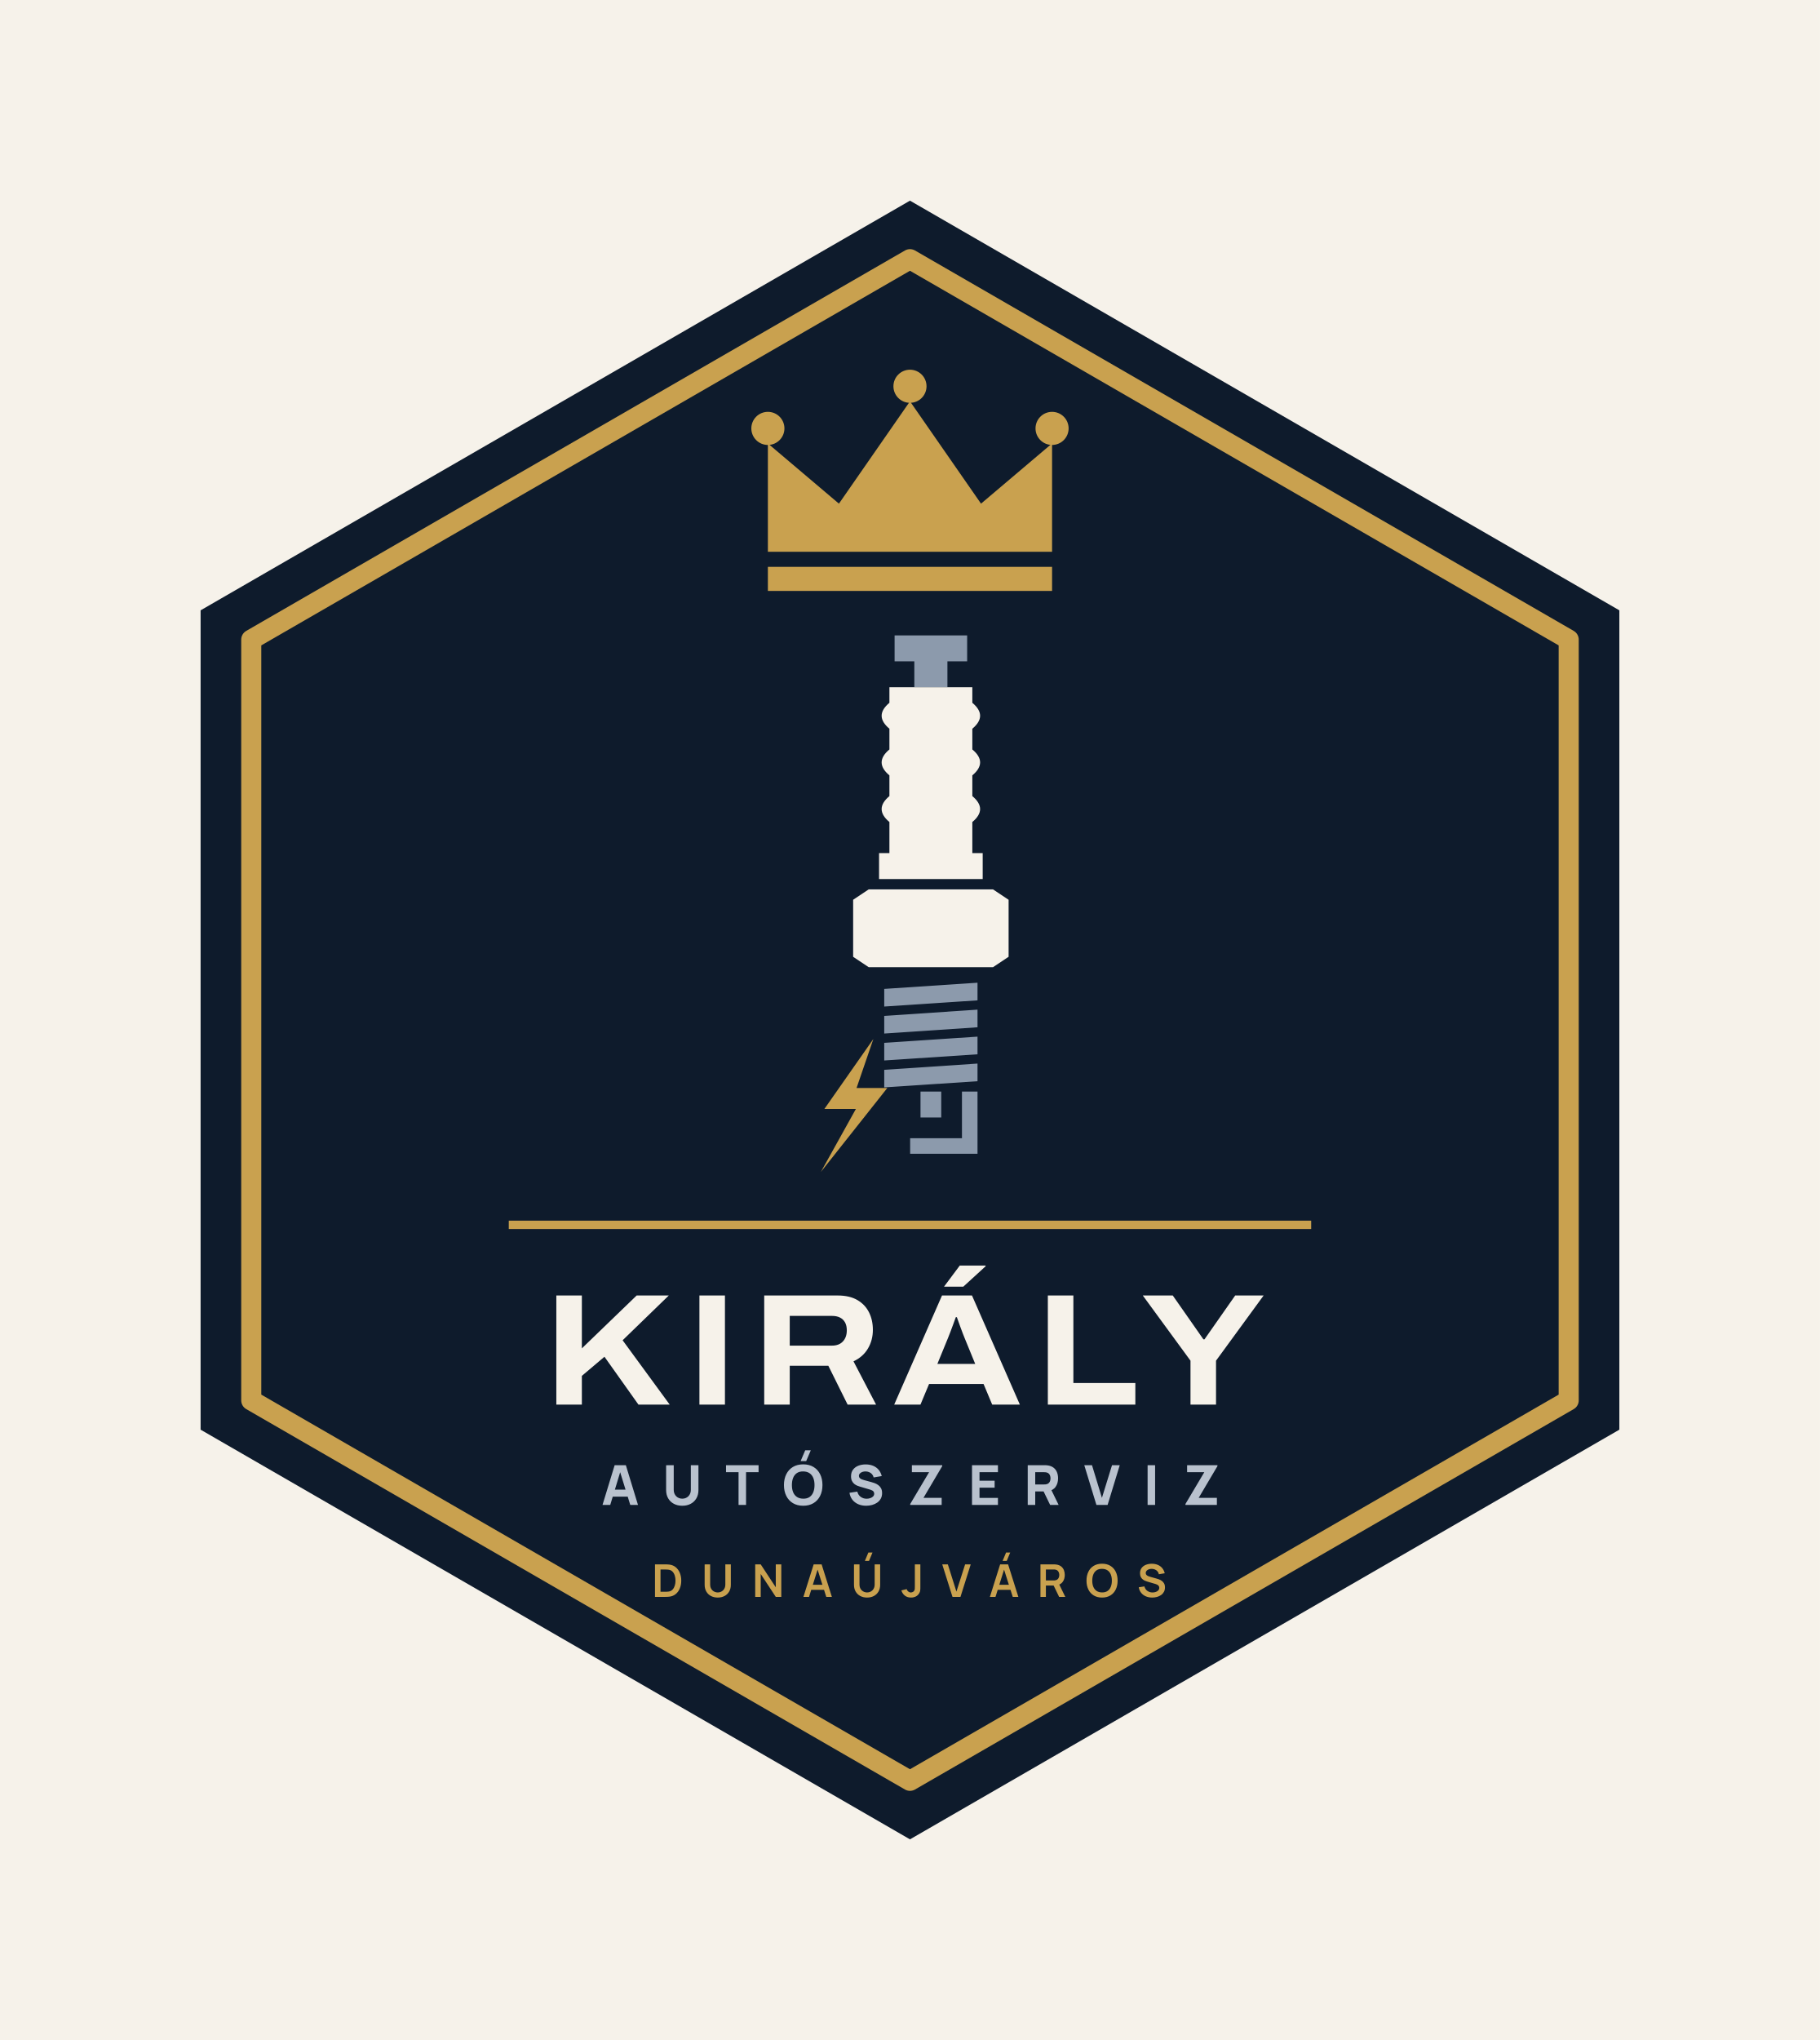
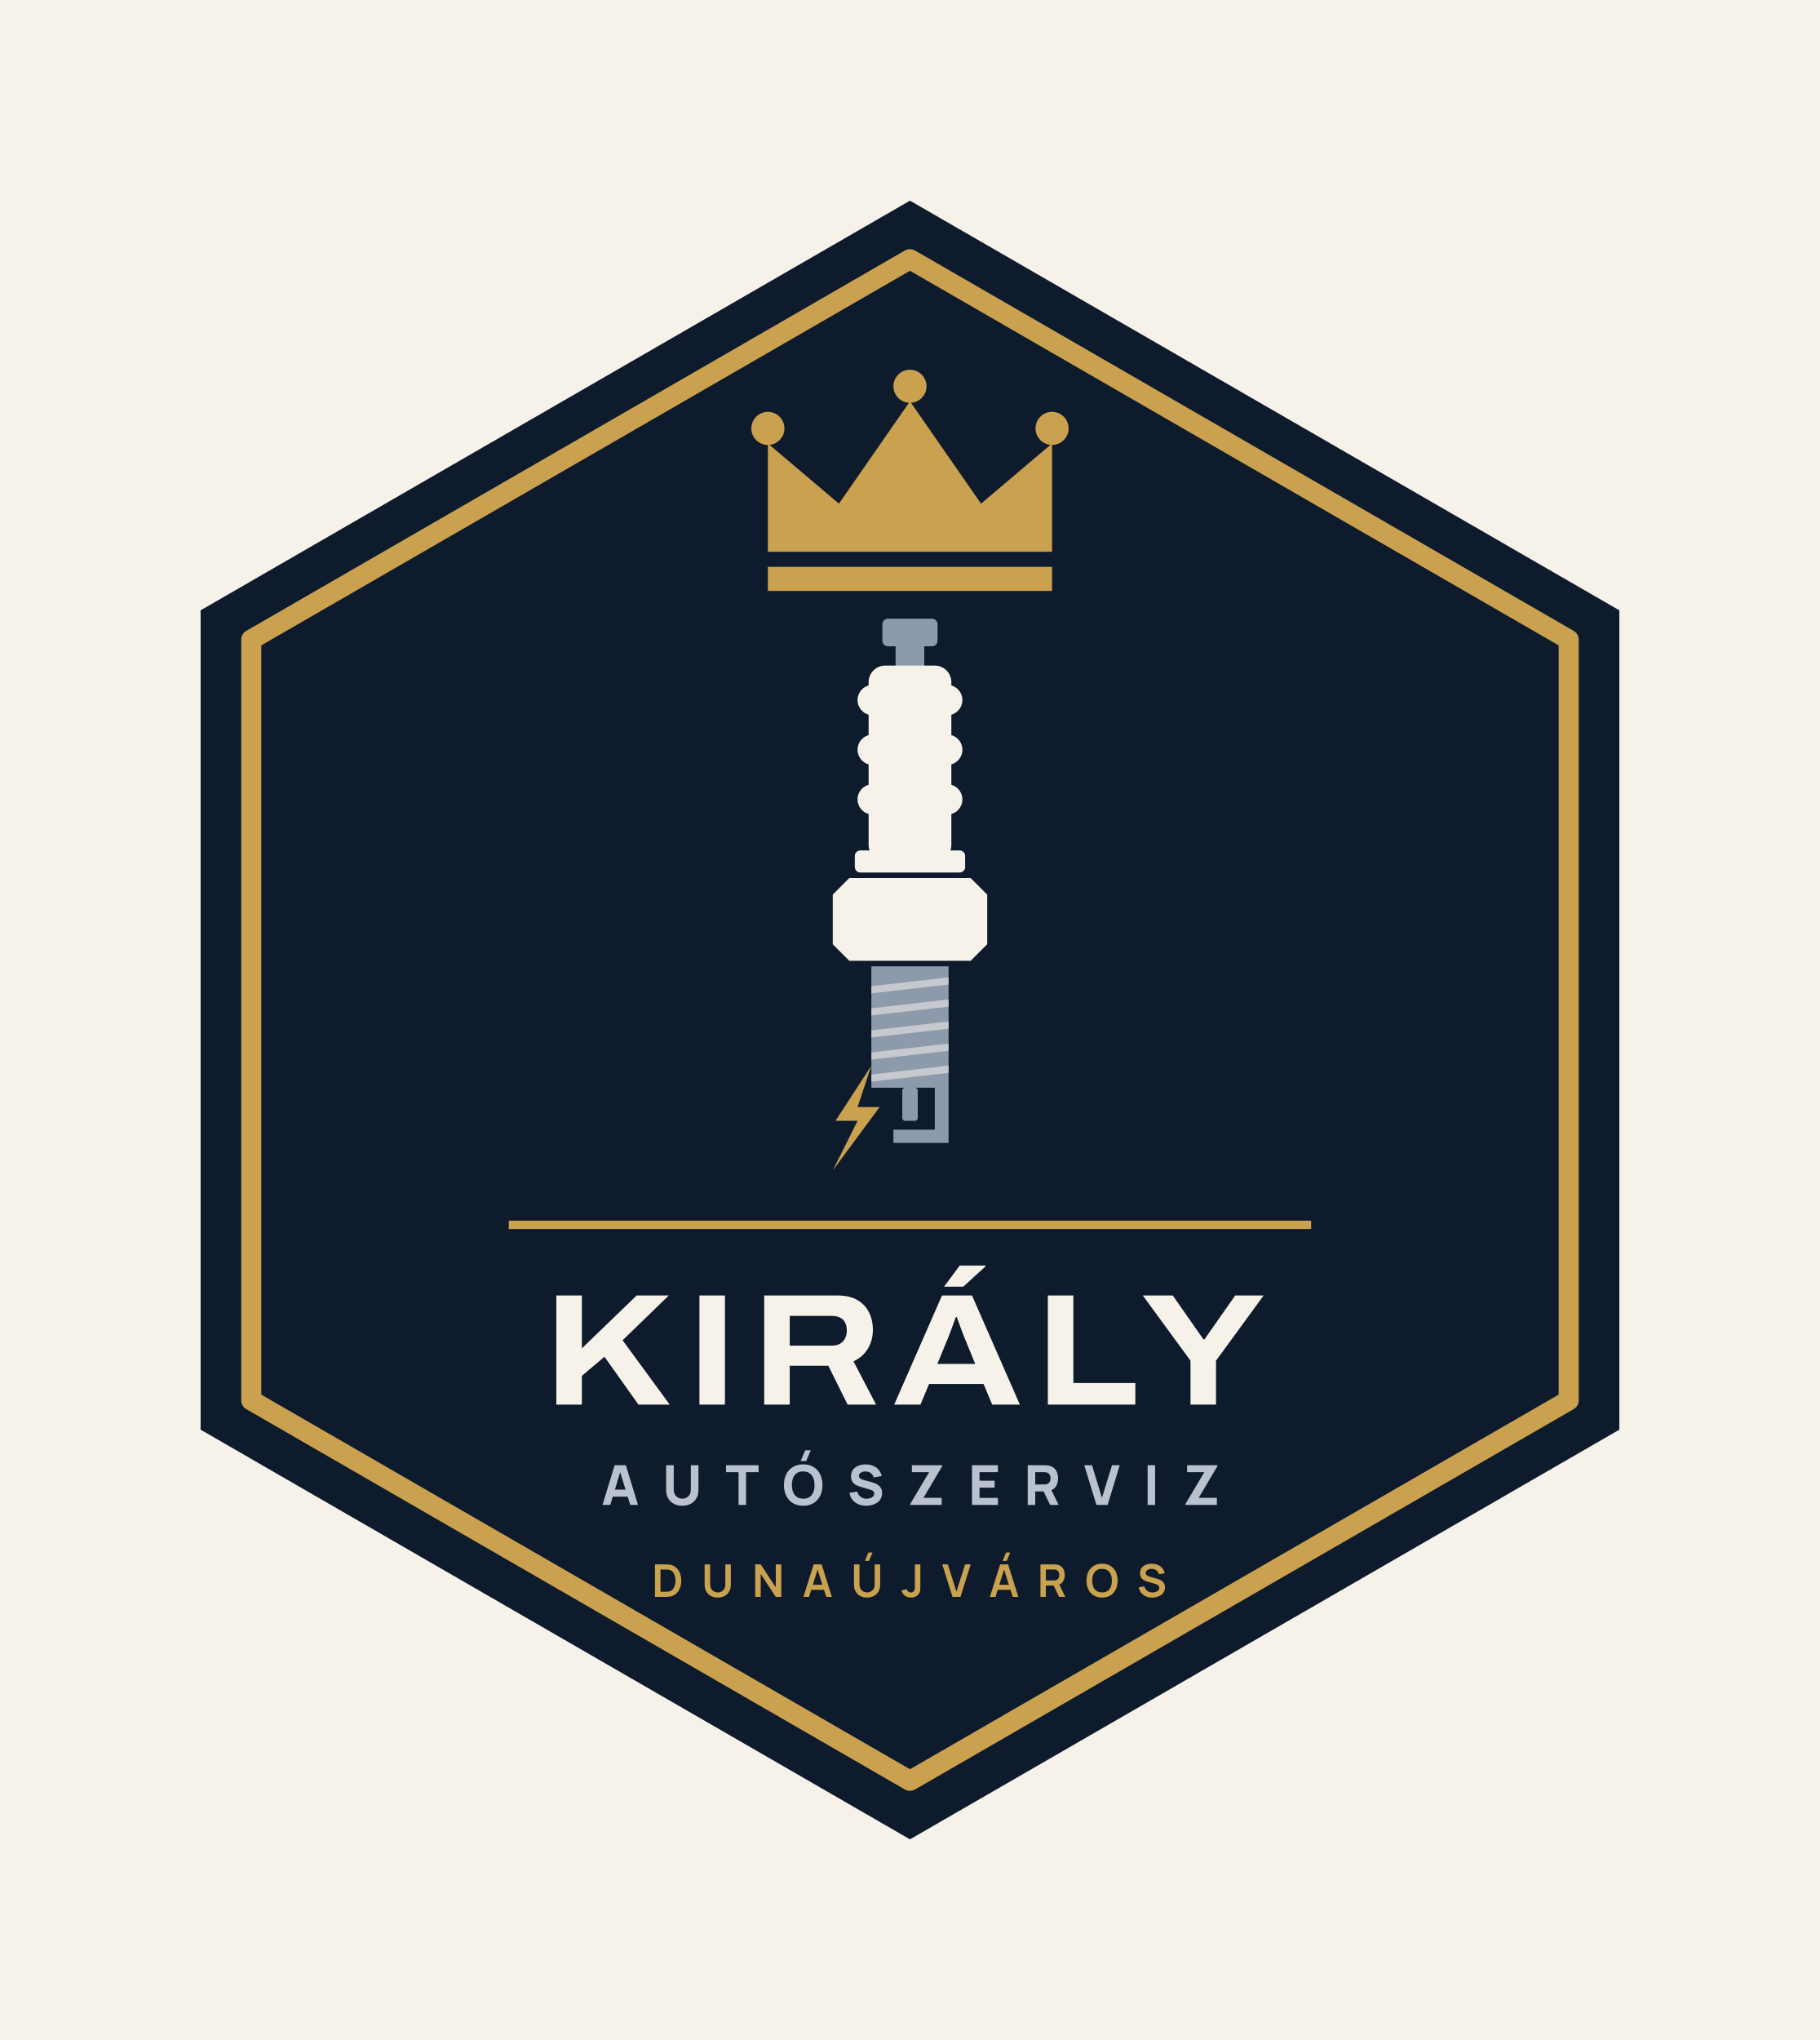
<svg xmlns="http://www.w3.org/2000/svg" viewBox="-8.87 -22 217.74 244" width="870.96" height="976">
  <rect x="-8.87" y="-22" width="217.74" height="244" fill="#F6F2EA" />
  <path d="M100 2 L184.87 51 L184.87 149 L100 198 L15.13 149 L15.13 51Z" fill="#0E1B2C" />
  <path d="M100 9 L178.81 54.5 L178.81 145.5 L100 191 L21.19 145.5 L21.19 54.5Z" fill="none" stroke="#C9A14F" stroke-width="2.4" stroke-linejoin="round" />
  <path d="M83 44 L83 31.04 L91.5 38.24 L100 26 L108.5 38.24 L117 31.04 L117 44Z" fill="#C9A14F" />
  <rect x="83" y="45.8" width="34" height="2.88" fill="#C9A14F" />
  <circle cx="83" cy="29.24" r="1.98" fill="#C9A14F" />
  <circle cx="100" cy="24.2" r="1.98" fill="#C9A14F" />
  <circle cx="117" cy="29.24" r="1.98" fill="#C9A14F" />
-   <path d="M98.16 54H106.84V57.1H104.48V60.2H100.52V57.1H98.16Z" fill="#8C9AAC" />
-   <path d="M97.54 60.2H107.46V62.06Q109.32 63.61 107.46 65.16V67.64Q109.32 69.19 107.46 70.74V73.22Q109.32 74.77 107.46 76.32V80.04H108.7V83.14H96.3V80.04H97.54V76.32Q95.68 74.77 97.54 73.22V70.74Q95.68 69.19 97.54 67.64V65.16Q95.68 63.61 97.54 62.06Z" fill="#F6F2EA" />
-   <path d="M93.2 85.62L95.06 84.38H109.94L111.8 85.62V92.44L109.94 93.68H95.06L93.2 92.44Z" fill="#F6F2EA" />
-   <path d="M96.92 96.28L108.08 95.54V97.65L96.92 98.39Z" fill="#8C9AAC" />
-   <path d="M96.92 99.51L108.08 98.76V100.87L96.92 101.62Z" fill="#8C9AAC" />
-   <path d="M96.92 102.73L108.08 101.99V104.1L96.92 104.84Z" fill="#8C9AAC" />
-   <path d="M96.92 105.96L108.08 105.21V107.32L96.92 108.06Z" fill="#8C9AAC" />
-   <rect x="101.26" y="108.56" width="2.48" height="3.1" fill="#8C9AAC" />
-   <path d="M106.22 108.56H108.08V116H100.02V114.14H106.22Z" fill="#8C9AAC" />
-   <path d="M95.62 102.27L89.76 110.64H93.53L89.34 118.17L97.29 108.13H93.61Z" fill="#C9A14F" />
+   <rect x="96.70" y="52.00" width="6.60" height="3.30" rx="0.66" fill="#8C9AAC" />
+   <rect x="98.28" y="54.97" width="3.43" height="2.97" rx="0.00" fill="#8C9AAC" />
+   <rect x="95.05" y="57.61" width="9.90" height="23.43" rx="1.98" fill="#F6F2EA" />
+   <rect x="93.73" y="59.92" width="12.54" height="3.63" rx="1.82" fill="#F6F2EA" />
+   <rect x="93.73" y="65.86" width="12.54" height="3.63" rx="1.82" fill="#F6F2EA" />
+   <rect x="93.73" y="71.80" width="12.54" height="3.63" rx="1.82" fill="#F6F2EA" />
+   <rect x="93.40" y="79.72" width="13.20" height="2.64" rx="0.66" fill="#F6F2EA" />
+   <path d="M90.76 85.00L92.74 83.02H107.26L109.24 85.00V90.94L107.26 92.92H92.74L90.76 90.94Z" fill="#F6F2EA" />
+   <rect x="95.38" y="93.58" width="9.24" height="14.52" rx="0.00" fill="#8C9AAC" />
+   <path d="M95.38 95.96L104.62 94.90V95.76L95.38 96.81Z" fill="#F6F2EA" opacity=".55" />
+   <path d="M95.38 98.60L104.62 97.54V98.40L95.38 99.45Z" fill="#F6F2EA" opacity=".55" />
+   <path d="M95.38 101.24L104.62 100.18V101.04L95.38 102.09Z" fill="#F6F2EA" opacity=".55" />
+   <path d="M95.38 103.88L104.62 102.82V103.68L95.38 104.73Z" fill="#F6F2EA" opacity=".55" />
+   <path d="M95.38 106.52L104.62 105.46V106.32L95.38 107.37Z" fill="#F6F2EA" opacity=".55" />
+   <rect x="99.08" y="108.10" width="1.85" height="3.96" rx="0.33" fill="#8C9AAC" />
+   <path d="M102.97 108.10H104.62V114.70H98.02V113.12H102.97Z" fill="#8C9AAC" />
+   <path d="M95.38 105.46L91.09 112.06H93.73L90.76 118.00L96.37 110.41H93.73Z" fill="#C9A14F" />
  <rect x="52" y="124" width="96" height="1" fill="#C9A14F" />
  <path d="M57.69 146.0V132.951H60.744V139.277L67.3 132.951H71.145L65.621 138.306L71.253 146.0H67.513L63.448 140.278L60.744 142.565V146.0ZM74.809 146.0V132.951H77.863V146.0ZM82.561 146.0V132.951H91.342Q92.769 132.951 93.7 133.492Q94.631 134.034 95.096 134.962Q95.561 135.889 95.561 137.057Q95.561 138.289 94.977 139.285Q94.393 140.282 93.243 140.827L95.942 146.0H92.538L90.233 141.357H85.615V146.0ZM85.615 138.947H90.674Q91.508 138.947 91.975 138.448Q92.442 137.949 92.442 137.113Q92.442 136.564 92.236 136.181Q92.029 135.798 91.636 135.595Q91.242 135.392 90.674 135.392H85.615ZM98.113 146.0 103.832 132.951H107.419L113.146 146.0H109.836L108.803 143.533H102.285L101.254 146.0ZM103.277 141.135H107.805L106.534 138.031Q106.453 137.834 106.322 137.497Q106.191 137.161 106.054 136.783Q105.917 136.404 105.796 136.066Q105.674 135.728 105.61 135.547H105.483Q105.352 135.917 105.174 136.397Q104.997 136.876 104.83 137.32Q104.663 137.763 104.548 138.038ZM104.074 131.893 105.954 129.374H109.041L109.054 129.451L106.382 131.893ZM116.495 146.0V132.951H119.549V143.417H126.963V146.0ZM133.561 146.0V140.748L127.855 132.951H131.44L135.105 138.193H135.238L138.909 132.951H142.31L136.616 140.748V146.0Z" fill="#F6F2EA" />
  <path d="M63.215 158.0 64.667 153.248H66.007L67.459 158.0H66.535L65.241 153.809H65.413L64.139 158.0ZM64.086 157.01V156.172H66.594V157.01ZM72.759 158.099Q72.184 158.099 71.749 157.866Q71.313 157.634 71.069 157.211Q70.825 156.789 70.825 156.218V153.255L71.736 153.248V156.211Q71.736 156.446 71.815 156.637Q71.894 156.828 72.034 156.967Q72.174 157.106 72.361 157.18Q72.547 157.254 72.759 157.254Q72.976 157.254 73.163 157.178Q73.349 157.102 73.488 156.964Q73.626 156.825 73.704 156.634Q73.782 156.442 73.782 156.211V153.248H74.692V156.218Q74.692 156.789 74.448 157.211Q74.204 157.634 73.768 157.866Q73.333 158.099 72.759 158.099ZM79.491 158.0V154.086H77.992V153.248H81.886V154.086H80.388V158.0ZM87.585 152.753H86.919L87.467 151.466H88.133ZM87.226 158.099Q86.513 158.099 85.996 157.789Q85.48 157.479 85.201 156.921Q84.922 156.363 84.922 155.624Q84.922 154.885 85.201 154.327Q85.48 153.769 85.996 153.459Q86.513 153.149 87.226 153.149Q87.939 153.149 88.455 153.459Q88.971 153.769 89.25 154.327Q89.529 154.885 89.529 155.624Q89.529 156.363 89.25 156.921Q88.971 157.479 88.455 157.789Q87.939 158.099 87.226 158.099ZM87.226 157.254Q87.678 157.261 87.978 157.06Q88.278 156.858 88.429 156.489Q88.579 156.119 88.579 155.624Q88.579 155.129 88.429 154.766Q88.278 154.403 87.978 154.202Q87.678 154 87.226 153.994Q86.774 153.987 86.473 154.189Q86.173 154.39 86.023 154.759Q85.873 155.129 85.873 155.624Q85.873 156.119 86.023 156.482Q86.173 156.845 86.473 157.046Q86.774 157.248 87.226 157.254ZM94.756 158.099Q94.228 158.099 93.804 157.913Q93.38 157.726 93.108 157.378Q92.836 157.03 92.763 156.548L93.7 156.409Q93.799 156.819 94.11 157.04Q94.42 157.261 94.816 157.261Q95.037 157.261 95.245 157.191Q95.453 157.122 95.586 156.987Q95.72 156.852 95.72 156.654Q95.72 156.581 95.698 156.513Q95.677 156.446 95.628 156.386Q95.578 156.327 95.487 156.274Q95.397 156.221 95.258 156.178L94.024 155.815Q93.885 155.776 93.702 155.703Q93.519 155.631 93.347 155.495Q93.176 155.36 93.062 155.137Q92.948 154.915 92.948 154.575Q92.948 154.096 93.189 153.779Q93.43 153.463 93.832 153.307Q94.235 153.152 94.723 153.156Q95.215 153.162 95.601 153.324Q95.987 153.486 96.248 153.794Q96.509 154.103 96.624 154.548L95.654 154.713Q95.601 154.482 95.459 154.324Q95.317 154.165 95.121 154.083Q94.925 154 94.71 153.994Q94.499 153.987 94.312 154.052Q94.126 154.116 94.009 154.238Q93.892 154.36 93.892 154.528Q93.892 154.684 93.987 154.781Q94.083 154.878 94.228 154.938Q94.374 154.997 94.525 155.037L95.35 155.261Q95.535 155.31 95.76 155.391Q95.984 155.472 96.19 155.616Q96.396 155.759 96.53 155.994Q96.664 156.228 96.664 156.588Q96.664 156.97 96.504 157.256Q96.344 157.541 96.073 157.728Q95.802 157.914 95.461 158.007Q95.119 158.099 94.756 158.099ZM100.03 158.0V157.888L102.287 154.086H100.228V153.248H103.858V153.36L101.614 157.155H103.792V158.0ZM107.422 158.0V153.248H110.524V154.086H108.319V155.103H110.128V155.941H108.319V157.162H110.524V158.0ZM114.088 158.0V153.248H116.094Q116.163 153.248 116.281 153.253Q116.398 153.258 116.49 153.274Q116.916 153.34 117.188 153.555Q117.46 153.769 117.589 154.094Q117.718 154.419 117.718 154.819Q117.718 155.416 117.421 155.84Q117.124 156.264 116.49 156.363L116.094 156.39H114.985V158.0ZM116.767 158.0 115.83 156.066 116.754 155.888 117.784 158.0ZM114.985 155.551H116.055Q116.124 155.551 116.206 155.545Q116.289 155.538 116.358 155.518Q116.54 155.469 116.639 155.352Q116.738 155.235 116.776 155.091Q116.814 154.947 116.814 154.819Q116.814 154.69 116.776 154.547Q116.738 154.403 116.639 154.286Q116.54 154.169 116.358 154.119Q116.289 154.099 116.206 154.093Q116.124 154.086 116.055 154.086H114.985ZM122.305 158.0 120.853 153.248H121.777L122.965 157.155L124.173 153.248H125.097L123.645 158.0ZM128.43 158.0V153.248H129.327V158.0ZM132.957 158.0V157.888L135.214 154.086H133.155V153.248H136.785V153.36L134.541 157.155H136.719V158.0Z" fill="#B9C2CE" />
  <path d="M69.493 169.0V165.112H70.731Q70.781 165.112 70.926 165.115Q71.071 165.117 71.205 165.135Q71.668 165.192 71.987 165.462Q72.306 165.731 72.471 166.146Q72.635 166.561 72.635 167.056Q72.635 167.551 72.471 167.966Q72.306 168.381 71.987 168.651Q71.668 168.92 71.205 168.977Q71.071 168.994 70.926 168.997Q70.78 169.0 70.731 169.0ZM70.154 168.386H70.731Q70.813 168.386 70.939 168.381Q71.064 168.377 71.162 168.358Q71.438 168.305 71.61 168.111Q71.783 167.917 71.865 167.639Q71.947 167.362 71.947 167.056Q71.947 166.739 71.863 166.461Q71.779 166.183 71.605 165.994Q71.431 165.805 71.162 165.754Q71.064 165.733 70.938 165.729Q70.812 165.726 70.731 165.726H70.154ZM77.001 169.081Q76.538 169.081 76.185 168.892Q75.832 168.703 75.634 168.361Q75.435 168.018 75.435 167.556V165.116L76.094 165.112V167.538Q76.094 167.758 76.168 167.931Q76.243 168.103 76.37 168.224Q76.498 168.344 76.661 168.406Q76.825 168.469 77.001 168.469Q77.182 168.469 77.346 168.405Q77.509 168.342 77.636 168.221Q77.762 168.101 77.835 167.928Q77.909 167.756 77.909 167.538V165.112H78.567V167.556Q78.567 168.018 78.369 168.36Q78.171 168.703 77.818 168.892Q77.465 169.081 77.001 169.081ZM81.483 169.0V165.112H82.142L83.945 167.853V165.112H84.604V169.0H83.945L82.142 166.259V169.0ZM87.251 169.0 88.476 165.112H89.43L90.656 169.0H89.986L88.874 165.512H89.018L87.921 169.0ZM87.935 168.157V167.549H89.976V168.157ZM95.099 164.693H94.605L95.022 163.695H95.516ZM94.867 169.081Q94.404 169.081 94.051 168.892Q93.698 168.703 93.5 168.361Q93.301 168.018 93.301 167.556V165.116L93.96 165.112V167.538Q93.96 167.758 94.034 167.931Q94.109 168.103 94.236 168.224Q94.364 168.344 94.527 168.406Q94.691 168.469 94.867 168.469Q95.048 168.469 95.212 168.405Q95.375 168.342 95.502 168.221Q95.628 168.101 95.701 167.928Q95.775 167.756 95.775 167.538V165.112H96.433V167.556Q96.433 168.018 96.235 168.36Q96.036 168.703 95.684 168.892Q95.331 169.081 94.867 169.081ZM100.127 169.08Q99.681 169.08 99.386 168.848Q99.091 168.616 98.971 168.222L99.613 168.069Q99.644 168.233 99.787 168.352Q99.931 168.471 100.102 168.471Q100.216 168.471 100.344 168.41Q100.471 168.349 100.531 168.214Q100.57 168.127 100.577 168.007Q100.583 167.888 100.583 167.729V165.112H101.242V167.729Q101.242 167.909 101.24 168.045Q101.239 168.181 101.213 168.301Q101.188 168.421 101.113 168.549Q100.954 168.825 100.697 168.953Q100.439 169.08 100.127 169.08ZM105.087 169.0 103.861 165.112H104.531L105.557 168.369L106.596 165.112H107.267L106.041 169.0ZM111.577 164.693H111.083L111.499 163.695H111.993ZM109.561 169.0 110.787 165.112H111.74L112.966 169.0H112.296L111.184 165.512H111.328L110.231 169.0ZM110.245 168.157V167.549H112.286V168.157ZM115.611 169.0V165.112H117.218Q117.275 165.112 117.364 165.116Q117.454 165.12 117.529 165.134Q117.866 165.186 118.086 165.359Q118.306 165.532 118.413 165.794Q118.519 166.057 118.519 166.377Q118.519 166.854 118.279 167.195Q118.039 167.537 117.542 167.618L117.265 167.643H116.261V169.0ZM117.844 169.0 117.078 167.418 117.74 167.272 118.582 169.0ZM116.261 167.034H117.191Q117.246 167.034 117.313 167.028Q117.379 167.023 117.438 167.007Q117.599 166.966 117.692 166.864Q117.784 166.762 117.823 166.632Q117.862 166.502 117.862 166.377Q117.862 166.253 117.823 166.123Q117.784 165.993 117.692 165.891Q117.599 165.788 117.438 165.747Q117.379 165.732 117.313 165.726Q117.246 165.721 117.191 165.721H116.261ZM122.981 169.081Q122.398 169.081 121.981 168.826Q121.564 168.572 121.342 168.115Q121.119 167.659 121.119 167.056Q121.119 166.453 121.342 165.997Q121.564 165.54 121.981 165.286Q122.398 165.031 122.981 165.031Q123.563 165.031 123.98 165.286Q124.397 165.54 124.619 165.997Q124.842 166.453 124.842 167.056Q124.842 167.659 124.619 168.115Q124.397 168.572 123.98 168.826Q123.563 169.081 122.981 169.081ZM122.981 168.467Q123.372 168.472 123.632 168.296Q123.893 168.12 124.023 167.801Q124.153 167.481 124.153 167.056Q124.153 166.631 124.023 166.316Q123.893 166 123.632 165.825Q123.372 165.649 122.981 165.645Q122.589 165.64 122.329 165.816Q122.069 165.991 121.939 166.311Q121.809 166.631 121.808 167.056Q121.807 167.481 121.937 167.796Q122.068 168.111 122.328 168.287Q122.589 168.463 122.981 168.467ZM128.982 169.081Q128.556 169.081 128.215 168.933Q127.873 168.784 127.653 168.507Q127.433 168.231 127.372 167.849L128.048 167.747Q128.134 168.093 128.402 168.282Q128.671 168.472 129.022 168.472Q129.23 168.472 129.414 168.406Q129.598 168.341 129.712 168.216Q129.827 168.091 129.827 167.913Q129.827 167.83 129.8 167.762Q129.773 167.694 129.721 167.64Q129.669 167.586 129.586 167.542Q129.504 167.497 129.394 167.464L128.391 167.168Q128.261 167.13 128.111 167.066Q127.96 167.002 127.827 166.89Q127.694 166.779 127.608 166.605Q127.523 166.43 127.523 166.173Q127.523 165.797 127.714 165.543Q127.905 165.288 128.227 165.161Q128.549 165.033 128.945 165.035Q129.344 165.04 129.657 165.174Q129.971 165.307 130.181 165.56Q130.391 165.813 130.478 166.174L129.778 166.294Q129.736 166.089 129.612 165.945Q129.489 165.801 129.312 165.725Q129.135 165.649 128.936 165.645Q128.741 165.64 128.575 165.702Q128.41 165.763 128.308 165.876Q128.207 165.989 128.207 166.141Q128.207 166.285 128.293 166.375Q128.379 166.464 128.508 166.518Q128.638 166.571 128.768 166.606L129.465 166.8Q129.608 166.838 129.786 166.903Q129.964 166.968 130.128 167.084Q130.293 167.2 130.4 167.389Q130.507 167.578 130.507 167.868Q130.507 168.171 130.382 168.399Q130.258 168.627 130.043 168.778Q129.829 168.929 129.555 169.005Q129.281 169.081 128.982 169.081Z" fill="#C9A14F" />
</svg>
